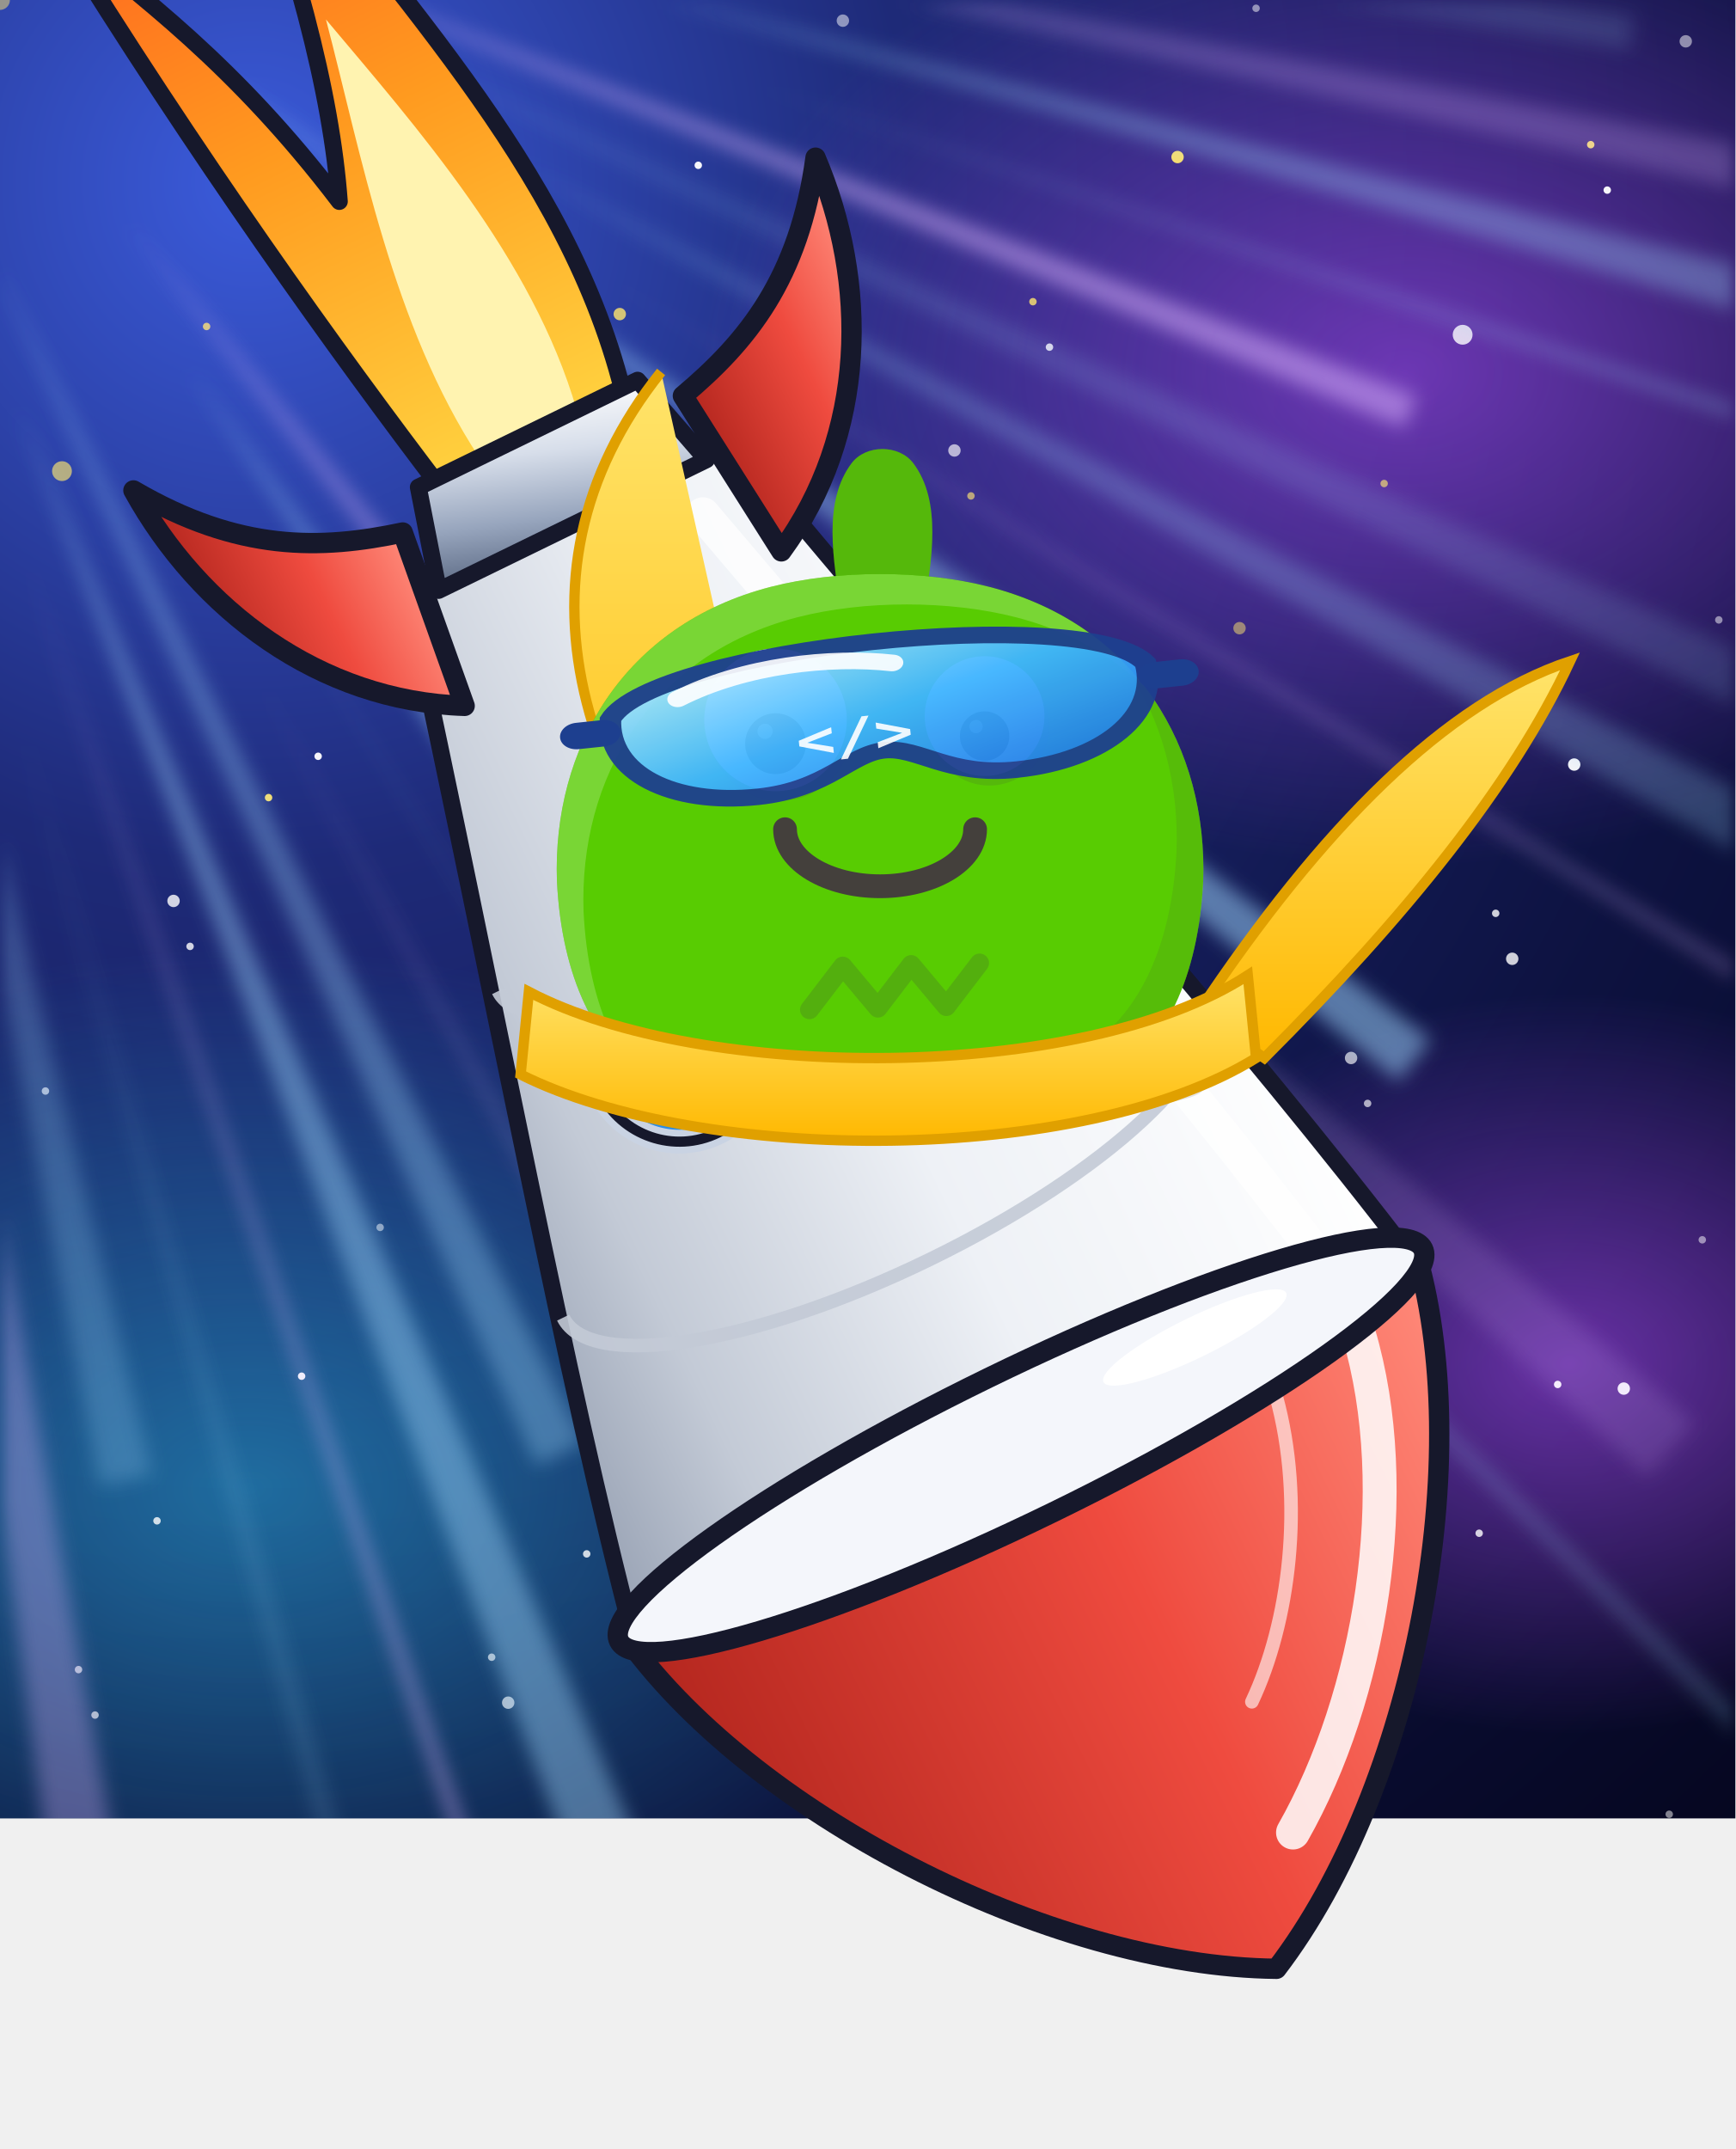
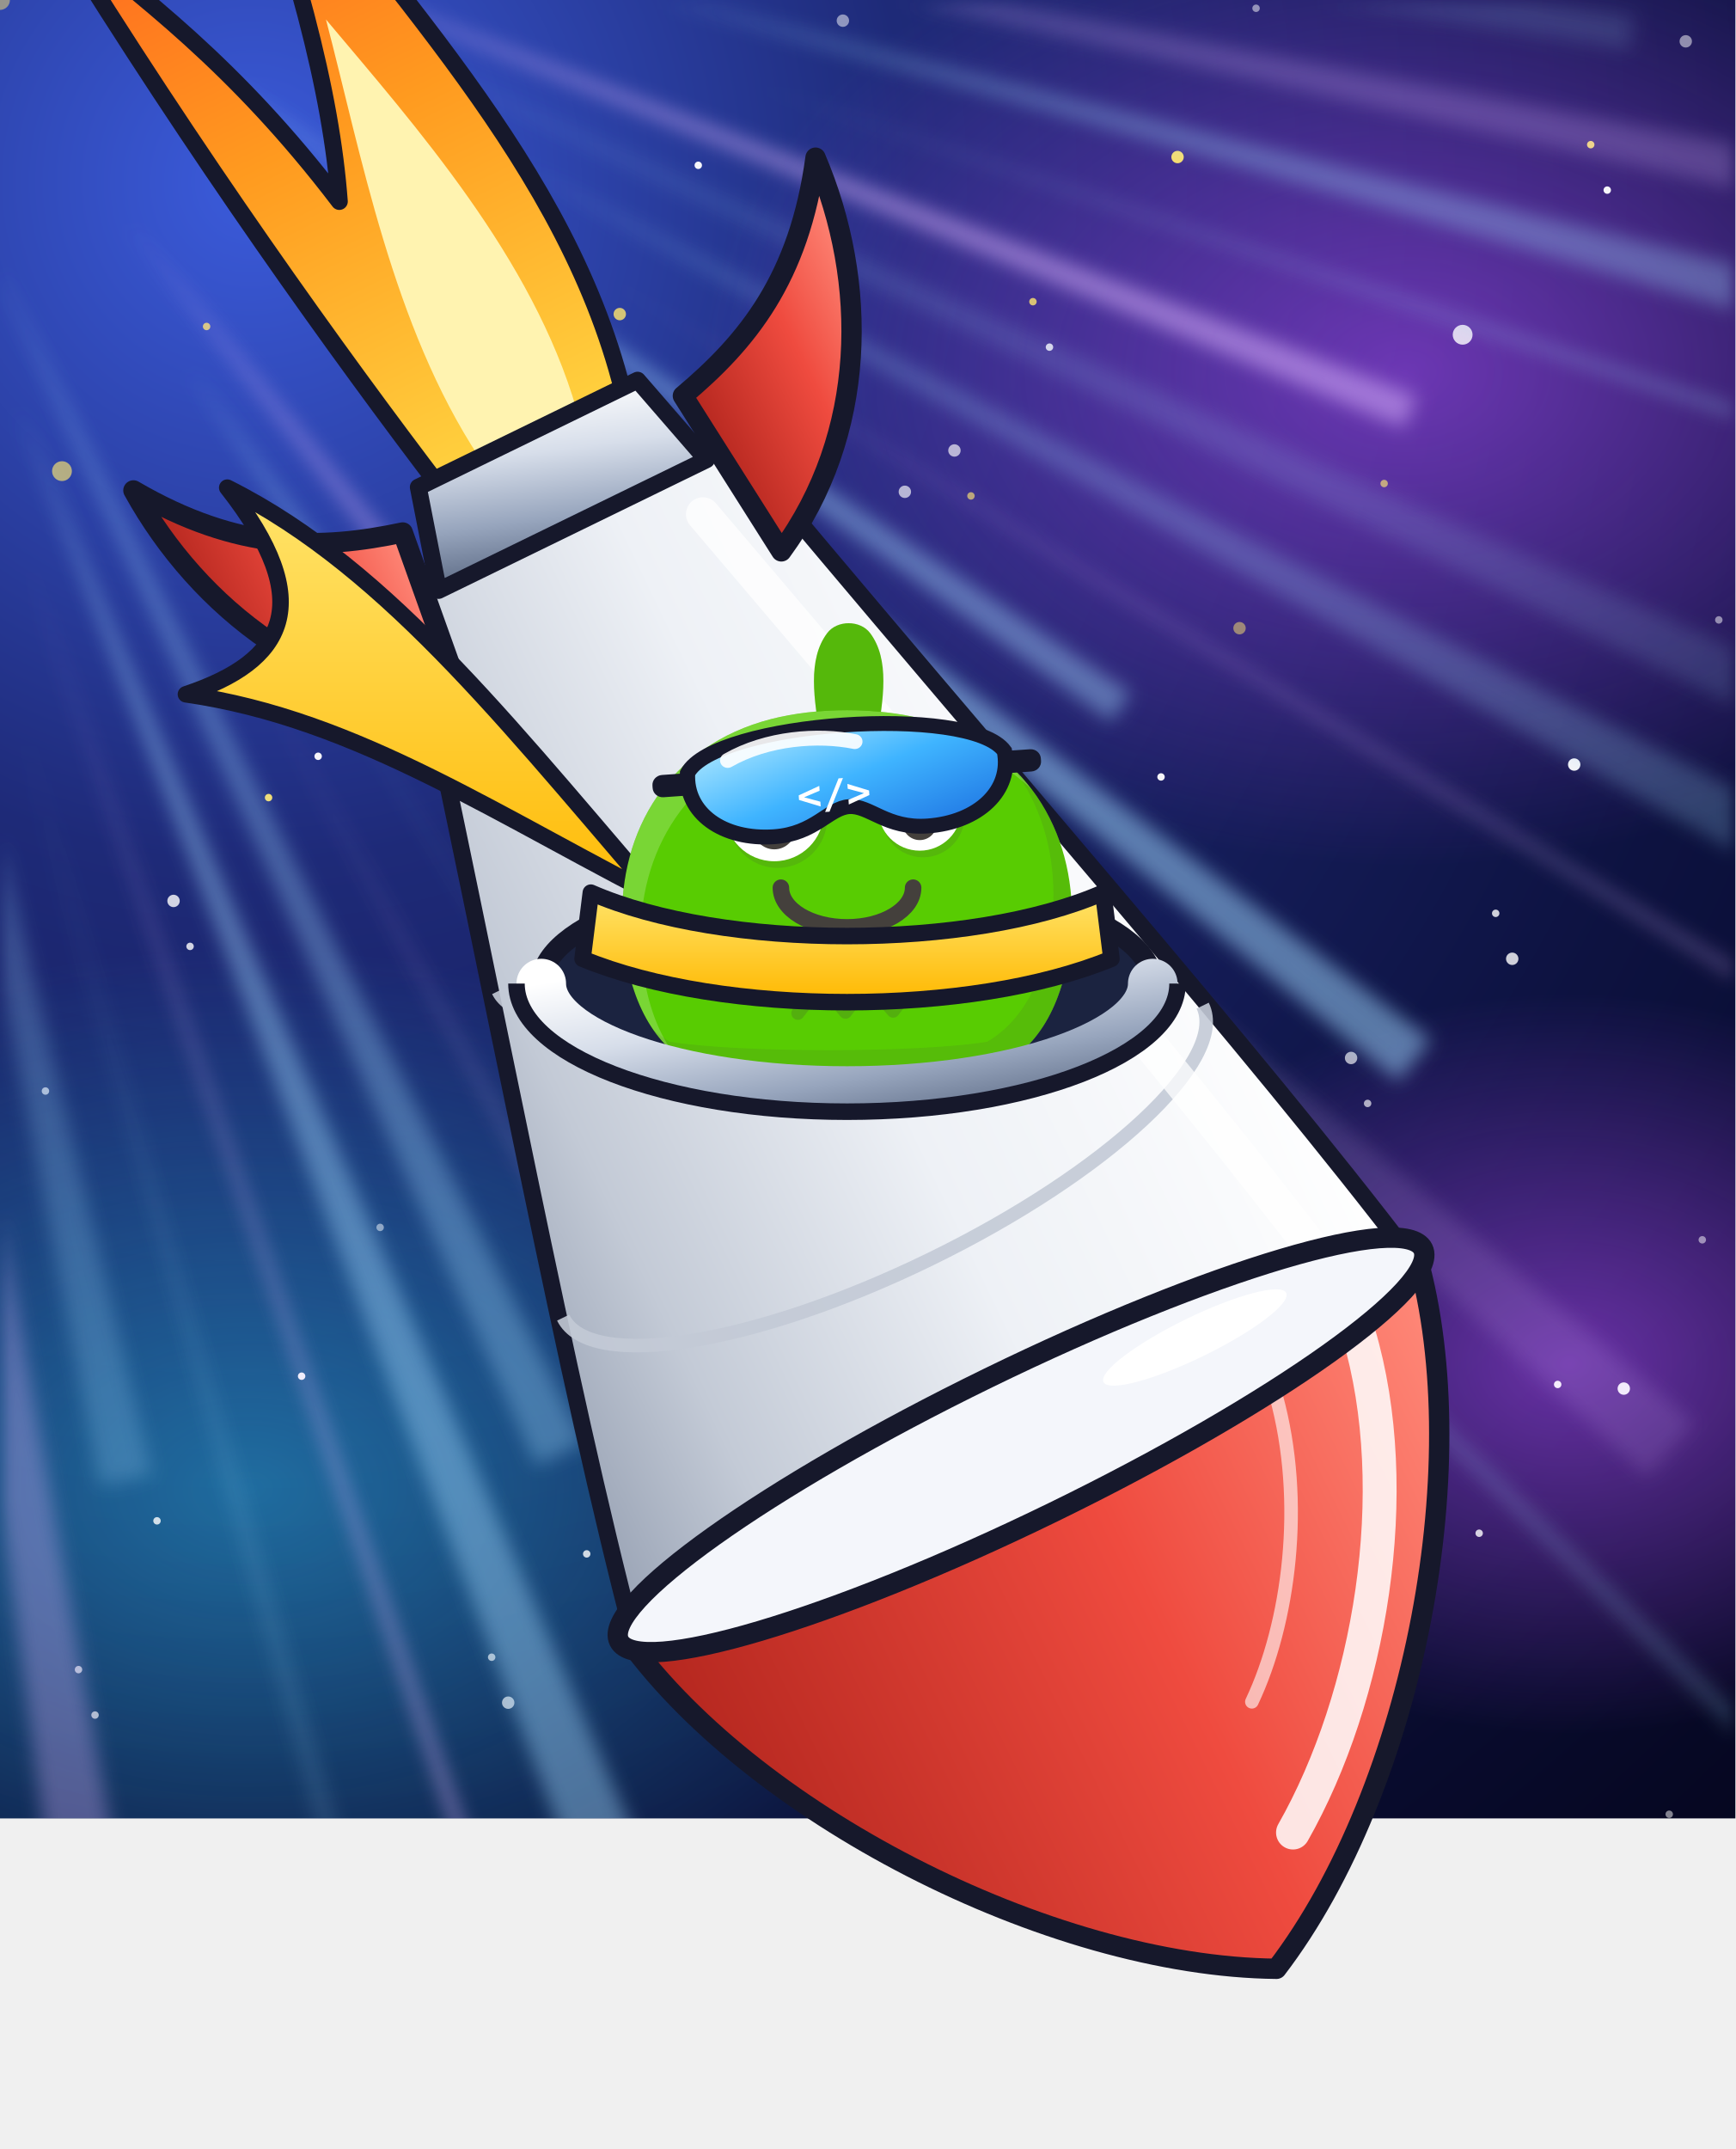
<svg xmlns="http://www.w3.org/2000/svg" viewBox="0 0 420 520" role="img" aria-label="Mascot Education Hugo cưỡi tên lửa lao vút">
  <defs>
    <radialGradient id="bg" cx=".15" cy=".1" r="1.25">
      <stop offset="0" stop-color="#3b5bdb" />
      <stop offset=".3" stop-color="#1e2a78" />
      <stop offset=".7" stop-color="#0d1240" />
      <stop offset="1" stop-color="#05061f" />
    </radialGradient>
    <radialGradient id="neb1" cx=".5" cy=".5" r=".5">
      <stop offset="0" stop-color="#b44dff" stop-opacity=".55" />
      <stop offset="1" stop-color="#b44dff" stop-opacity="0" />
    </radialGradient>
    <radialGradient id="neb2" cx=".5" cy=".5" r=".5">
      <stop offset="0" stop-color="#2fd2ff" stop-opacity=".45" />
      <stop offset="1" stop-color="#2fd2ff" stop-opacity="0" />
    </radialGradient>
    <linearGradient id="hull" x1="0" y1="0" x2="0" y2="1">
      <stop offset="0" stop-color="#ffffff" />
      <stop offset=".45" stop-color="#eef1f6" />
      <stop offset=".8" stop-color="#c3cad6" />
      <stop offset="1" stop-color="#97a1b3" />
    </linearGradient>
    <radialGradient id="hole" cx=".45" cy=".55" r=".6">
      <stop offset="0" stop-color="#05081a" />
      <stop offset=".7" stop-color="#14204a" />
      <stop offset="1" stop-color="#2d4c9a" />
    </radialGradient>
    <linearGradient id="nose" x1="0" y1="0" x2="0" y2="1">
      <stop offset="0" stop-color="#ff8a7a" />
      <stop offset=".45" stop-color="#ef4b3f" />
      <stop offset="1" stop-color="#b3261e" />
    </linearGradient>
    <radialGradient id="port" cx=".35" cy=".35" r=".8">
      <stop offset="0" stop-color="#d4f3ff" />
      <stop offset=".5" stop-color="#4cc3ff" />
      <stop offset="1" stop-color="#1769d6" />
    </radialGradient>
    <linearGradient id="metal" x1="0" y1="0" x2="1" y2="1">
      <stop offset="0" stop-color="#ffffff" />
      <stop offset=".35" stop-color="#d7deea" />
      <stop offset=".7" stop-color="#97a5bd" />
      <stop offset="1" stop-color="#5d6b85" />
    </linearGradient>
    <radialGradient id="burn" cx=".5" cy=".5" r=".5">
      <stop offset="0" stop-color="#fff3b0" />
      <stop offset=".4" stop-color="#ffb000" />
      <stop offset=".8" stop-color="#ff5a1f" stop-opacity=".7" />
      <stop offset="1" stop-color="#ff5a1f" stop-opacity="0" />
    </radialGradient>
    <linearGradient id="plume" x1="1" y1="0" x2="0" y2="0">
      <stop offset="0" stop-color="#ffd23f" />
      <stop offset=".5" stop-color="#ff9a1f" />
      <stop offset="1" stop-color="#ff5a1f" />
    </linearGradient>
    <linearGradient id="rim" x1="0" y1="0" x2="1" y2="1">
      <stop offset="0" stop-color="#ffffff" />
      <stop offset=".5" stop-color="#a9d4ff" />
      <stop offset="1" stop-color="#4a86e8" />
    </linearGradient>
    <linearGradient id="visor" x1="0" y1="0" x2="1" y2="1">
      <stop offset="0" stop-color="#bff0ff" />
      <stop offset=".5" stop-color="#3fb4ff" />
      <stop offset="1" stop-color="#1c6fe0" />
    </linearGradient>
    <linearGradient id="scarf" x1="0" y1="1" x2="0" y2="0">
      <stop offset="0" stop-color="#ffb800" />
      <stop offset="1" stop-color="#ffe46b" />
    </linearGradient>
    <filter id="soft" x="-20%" y="-20%" width="140%" height="140%">
      <feGaussianBlur stdDeviation="2.2" />
    </filter>
    <filter id="glow" x="-30%" y="-30%" width="160%" height="160%">
      <feGaussianBlur stdDeviation="8" />
    </filter>
    <clipPath id="frame">
      <rect width="420" height="440" />
+     </clipPath>
+     <clipPath id="seat">
+       <path d="M0 0 H420 V238 H279 A 74 26 0 0 1 131 238 H0 Z" />
    </clipPath>
    <clipPath id="side">
      <rect width="420" height="520" />
    </clipPath>
  </defs>
  <g clip-path="url(#frame)">
    <rect width="420" height="440" fill="url(#bg)" />
    <ellipse cx="340" cy="90" rx="170" ry="120" fill="url(#neb1)" />
    <ellipse cx="60" cy="360" rx="190" ry="130" fill="url(#neb2)" />
    <ellipse cx="380" cy="330" rx="120" ry="90" fill="url(#neb1)" />
    <circle cx="0" cy="0" r="2.4" fill="#ffe66d" opacity="0.50" />
    <circle cx="131" cy="112" r="0.9" fill="#ffffff" opacity="0.65" />
    <circle cx="262" cy="224" r="0.9" fill="#ffffff" opacity="0.80" />
    <circle cx="393" cy="336" r="1.5" fill="#ffffff" opacity="0.95" />
    <circle cx="104" cy="8" r="0.9" fill="#ffffff" opacity="0.50" />
    <circle cx="235" cy="120" r="0.9" fill="#ffe66d" opacity="0.65" />
    <circle cx="366" cy="232" r="1.5" fill="#ffffff" opacity="0.80" />
    <circle cx="77" cy="183" r="0.9" fill="#ffffff" opacity="0.95" />
    <circle cx="208" cy="295" r="0.9" fill="#ffffff" opacity="0.50" />
    <circle cx="339" cy="407" r="2.4" fill="#ffffff" opacity="0.65" />
    <circle cx="50" cy="79" r="0.9" fill="#ffe66d" opacity="0.80" />
    <circle cx="181" cy="191" r="0.9" fill="#ffffff" opacity="0.95" />
    <circle cx="312" cy="303" r="1.5" fill="#ffffff" opacity="0.50" />
    <circle cx="23" cy="415" r="0.9" fill="#ffffff" opacity="0.65" />
    <circle cx="154" cy="366" r="0.9" fill="#ffffff" opacity="0.80" />
    <circle cx="285" cy="38" r="1.5" fill="#ffe66d" opacity="0.95" />
    <circle cx="416" cy="150" r="0.9" fill="#ffffff" opacity="0.50" />
    <circle cx="127" cy="262" r="0.9" fill="#ffffff" opacity="0.65" />
    <circle cx="258" cy="374" r="2.4" fill="#ffffff" opacity="0.80" />
    <circle cx="389" cy="46" r="0.9" fill="#ffffff" opacity="0.95" />
    <circle cx="100" cy="158" r="0.9" fill="#ffe66d" opacity="0.50" />
    <circle cx="231" cy="109" r="1.5" fill="#ffffff" opacity="0.65" />
    <circle cx="362" cy="221" r="0.9" fill="#ffffff" opacity="0.80" />
    <circle cx="73" cy="333" r="0.9" fill="#ffffff" opacity="0.95" />
    <circle cx="204" cy="5" r="1.5" fill="#ffffff" opacity="0.50" />
    <circle cx="335" cy="117" r="0.9" fill="#ffe66d" opacity="0.65" />
    <circle cx="46" cy="229" r="0.9" fill="#ffffff" opacity="0.80" />
    <circle cx="177" cy="341" r="2.4" fill="#ffffff" opacity="0.95" />
    <circle cx="308" cy="292" r="0.9" fill="#ffffff" opacity="0.50" />
    <circle cx="19" cy="404" r="0.9" fill="#ffffff" opacity="0.65" />
    <circle cx="150" cy="76" r="1.5" fill="#ffe66d" opacity="0.80" />
    <circle cx="281" cy="188" r="0.9" fill="#ffffff" opacity="0.95" />
    <circle cx="412" cy="300" r="0.9" fill="#ffffff" opacity="0.50" />
    <circle cx="123" cy="412" r="1.5" fill="#ffffff" opacity="0.65" />
    <circle cx="254" cy="84" r="0.9" fill="#ffffff" opacity="0.80" />
    <circle cx="385" cy="35" r="0.9" fill="#ffe66d" opacity="0.95" />
    <circle cx="96" cy="147" r="2.4" fill="#ffffff" opacity="0.50" />
    <circle cx="227" cy="259" r="0.9" fill="#ffffff" opacity="0.65" />
    <circle cx="358" cy="371" r="0.9" fill="#ffffff" opacity="0.80" />
    <circle cx="69" cy="43" r="1.5" fill="#ffffff" opacity="0.95" />
    <circle cx="200" cy="155" r="0.9" fill="#ffe66d" opacity="0.50" />
    <circle cx="331" cy="267" r="0.9" fill="#ffffff" opacity="0.65" />
    <circle cx="42" cy="218" r="1.5" fill="#ffffff" opacity="0.80" />
    <circle cx="173" cy="330" r="0.9" fill="#ffffff" opacity="0.95" />
    <circle cx="304" cy="2" r="0.9" fill="#ffffff" opacity="0.50" />
    <circle cx="15" cy="114" r="2.4" fill="#ffe66d" opacity="0.65" />
    <circle cx="146" cy="226" r="0.9" fill="#ffffff" opacity="0.80" />
    <circle cx="277" cy="338" r="0.9" fill="#ffffff" opacity="0.95" />
    <circle cx="408" cy="10" r="1.5" fill="#ffffff" opacity="0.50" />
    <circle cx="119" cy="401" r="0.9" fill="#ffffff" opacity="0.65" />
    <circle cx="250" cy="73" r="0.9" fill="#ffe66d" opacity="0.80" />
    <circle cx="381" cy="185" r="1.5" fill="#ffffff" opacity="0.95" />
    <circle cx="92" cy="297" r="0.9" fill="#ffffff" opacity="0.50" />
    <circle cx="223" cy="409" r="0.9" fill="#ffffff" opacity="0.65" />
    <circle cx="354" cy="81" r="2.4" fill="#ffffff" opacity="0.80" />
    <circle cx="65" cy="193" r="0.9" fill="#ffe66d" opacity="0.95" />
    <circle cx="196" cy="144" r="0.9" fill="#ffffff" opacity="0.50" />
    <circle cx="327" cy="256" r="1.5" fill="#ffffff" opacity="0.65" />
    <circle cx="38" cy="368" r="0.9" fill="#ffffff" opacity="0.80" />
    <circle cx="169" cy="40" r="0.9" fill="#ffffff" opacity="0.95" />
    <circle cx="300" cy="152" r="1.5" fill="#ffe66d" opacity="0.50" />
    <circle cx="11" cy="264" r="0.9" fill="#ffffff" opacity="0.65" />
    <circle cx="142" cy="376" r="0.9" fill="#ffffff" opacity="0.80" />
    <circle cx="273" cy="327" r="2.4" fill="#ffffff" opacity="0.95" />
    <circle cx="404" cy="439" r="0.9" fill="#ffffff" opacity="0.50" />
    <circle cx="115" cy="111" r="0.9" fill="#ffe66d" opacity="0.65" />
    <circle cx="246" cy="223" r="1.5" fill="#ffffff" opacity="0.80" />
    <circle cx="377" cy="335" r="0.9" fill="#ffffff" opacity="0.95" />
    <circle cx="88" cy="7" r="0.9" fill="#ffffff" opacity="0.50" />
    <circle cx="219" cy="119" r="1.5" fill="#ffffff" opacity="0.65" />
    <g filter="url(#soft)">
      <path d="M58.8 -76.7 L316.0 -114.9 L316.6 -110.9 Z" fill="#d9b3ff" opacity="0.15" />
      <path d="M96.5 -72.9 L426.0 -104.2 L426.7 -95.8 Z" fill="#9fd8ff" opacity="0.24" />
      <path d="M133.9 -64.7 L535.6 -81.0 L535.9 -68.2 Z" fill="#9fd8ff" opacity="0.33" />
      <path d="M170.9 -52.3 L643.8 -45.3 L643.3 -28.1 Z" fill="#d9b3ff" opacity="0.42" />
      <path d="M206.9 -35.7 L748.8 11.6 L748.5 15.6 Z" fill="#9fd8ff" opacity="0.51" />
      <path d="M83.4 -38.6 L395.5 3.8 L394.3 12.1 Z" fill="#9fd8ff" opacity="0.15" />
      <path d="M118.2 -22.8 L497.3 49.9 L494.7 62.4 Z" fill="#d9b3ff" opacity="0.24" />
      <path d="M151.4 -2.9 L594.8 107.8 L590.4 124.4 Z" fill="#9fd8ff" opacity="0.33" />
      <path d="M182.9 20.8 L684.5 185.6 L683.3 189.4 Z" fill="#9fd8ff" opacity="0.42" />
      <path d="M63.6 -10.8 L342.9 95.8 L339.8 103.6 Z" fill="#d9b3ff" opacity="0.51" />
      <path d="M94.1 11.8 L432.1 162.4 L426.7 174.0 Z" fill="#9fd8ff" opacity="0.15" />
      <path d="M122.3 38.1 L514.6 239.6 L506.4 254.8 Z" fill="#9fd8ff" opacity="0.24" />
      <path d="M147.8 67.9 L585.0 334.4 L582.9 337.8 Z" fill="#d9b3ff" opacity="0.33" />
      <path d="M39.2 9.2 L273.7 167.7 L268.9 174.6 Z" fill="#9fd8ff" opacity="0.42" />
      <path d="M64.2 37.7 L346.3 251.6 L338.4 261.6 Z" fill="#9fd8ff" opacity="0.51" />
      <path d="M86.0 69.2 L410.0 344.3 L398.6 357.2 Z" fill="#d9b3ff" opacity="0.15" />
      <path d="M104.6 103.5 L458.0 451.6 L455.2 454.4 Z" fill="#9fd8ff" opacity="0.24" />
      <path d="M119.6 140.2 L301.1 336.1 L294.8 341.7 Z" fill="#9fd8ff" opacity="0.33" />
      <path d="M31.1 54.1 L246.9 314.2 L236.9 322.2 Z" fill="#d9b3ff" opacity="0.42" />
      <path d="M45.7 89.4 L289.1 418.1 L275.0 428.1 Z" fill="#9fd8ff" opacity="0.51" />
      <path d="M56.6 126.6 L312.6 532.6 L309.2 534.7 Z" fill="#9fd8ff" opacity="0.15" />
      <path d="M63.4 165.4 L331.7 646.7 L324.3 650.7 Z" fill="#d9b3ff" opacity="0.24" />
      <path d="M-2.5 61.0 L141.4 349.1 L129.8 354.6 Z" fill="#9fd8ff" opacity="0.33" />
      <path d="M4.3 98.4 L160.1 459.3 L144.2 465.7 Z" fill="#9fd8ff" opacity="0.42" />
      <path d="M7.0 136.9 L158.5 575.5 L154.7 576.8 Z" fill="#d9b3ff" opacity="0.51" />
      <path d="M5.5 176.1 L152.5 690.5 L144.4 692.7 Z" fill="#9fd8ff" opacity="0.15" />
      <path d="M-34.2 59.2 L36.7 356.9 L24.2 359.6 Z" fill="#9fd8ff" opacity="0.24" />
      <path d="M-35.4 97.1 L31.4 468.1 L14.4 470.8 Z" fill="#d9b3ff" opacity="0.33" />
      <path d="M-40.9 135.1 L4.8 580.7 L0.9 581.1 Z" fill="#9fd8ff" opacity="0.42" />
      <path d="M-50.6 172.8 L-25.6 691.2 L-34.0 691.6 Z" fill="#9fd8ff" opacity="0.51" />
      <path d="M-64.7 210.0 L-63.4 500.0 L-76.2 499.8 Z" fill="#d9b3ff" opacity="0.15" />
      <path d="M-71.0 86.6 L-89.5 447.1 L-106.7 445.9 Z" fill="#9fd8ff" opacity="0.24" />
      <path d="M-84.3 122.4 L-139.5 550.9 L-143.5 550.3 Z" fill="#9fd8ff" opacity="0.33" />
      <path d="M-101.8 157.0 L-192.8 651.7 L-201.0 650.1 Z" fill="#d9b3ff" opacity="0.42" />
    </g>
  </g>
  <g clip-path="url(#side)">
    <g transform="translate(140 130) rotate(64) scale(0.82)">
      <path d="M-10 -52 C 120 -84, 220 -112, 300 -128 L300 128 C 220 112, 120 84, -10 52 Z" fill="url(#hull)" stroke="#16182b" stroke-width="5" />
      <path d="M-30 -30 C -100 -46, -170 -20, -250 -6 C -190 0, -150 8, -120 20 C -170 30, -200 46, -230 60 C -150 52, -80 40, -30 30 Z" fill="url(#plume)" stroke="#16182b" stroke-width="5" stroke-linejoin="round" />
      <path d="M-34 -16 C -80 -24, -130 -10, -170 0 C -130 8, -80 22, -34 16 Z" fill="#fff3b0" />
      <path d="M-34 -36 L-4 -44 L-4 44 L-34 36 Z" fill="url(#metal)" stroke="#16182b" stroke-width="5" stroke-linejoin="round" />
      <path d="M30 -52 C 10 -90, -30 -110, -70 -112 C -40 -92, -30 -70, -24 -46 Z" fill="url(#nose)" stroke="#16182b" stroke-width="6" stroke-linejoin="round" />
      <path d="M30 52 C 10 90, -30 110, -70 112 C -40 92, -30 70, -24 46 Z" fill="url(#nose)" stroke="#16182b" stroke-width="6" stroke-linejoin="round" />
-       <circle cx="150" cy="40" r="26" fill="url(#port)" stroke="#c9d3e3" stroke-width="7" />
-       <circle cx="150" cy="40" r="26" fill="none" stroke="#16182b" stroke-width="3" />
-       <path d="M137 30 a15 15 0 0 1 15 -7" stroke="#fff" stroke-width="5" stroke-linecap="round" fill="none" />
      <path d="M110 -80 A 26 80 0 0 1 110 80" fill="none" stroke="#c3cad6" stroke-width="4" opacity=".9" />
      <path d="M205 -105 A 32 105 0 0 1 205 105" fill="none" stroke="#c3cad6" stroke-width="4" opacity=".9" />
      <path d="M10 -36 C 120 -64, 210 -88, 290 -104" stroke="#ffffff" stroke-width="10" stroke-linecap="round" opacity=".75" fill="none" />
      <path d="M296 -130 C 360 -120, 440 -60, 470 0 C 440 60, 360 120, 296 130 Z" fill="url(#nose)" stroke="#16182b" stroke-width="6" stroke-linejoin="round" />
      <path d="M312 -104 C 360 -96, 410 -60, 436 -22" stroke="#fff" stroke-width="10" stroke-linecap="round" fill="none" opacity=".85" />
      <path d="M318 -74 C 350 -68, 380 -48, 396 -28" stroke="#fff" stroke-width="4" stroke-linecap="round" fill="none" opacity=".6" />
      <ellipse cx="298" cy="0" rx="22" ry="132" fill="#f4f6fb" stroke="#16182b" stroke-width="6" />
      <ellipse cx="292" cy="-60" rx="6" ry="30" fill="#fff" />
    </g>
-     <path d="M196 250 C 140 200, 120 140, 160 90, 175 55 C 132 60, 150 30, 170 20 C 158 60, 170 120, 206 170 C 222 200, 232 230, 226 250 Z" fill="url(#scarf)" stroke="#e0a000" stroke-width="2.5" />
-     <path d="M290 245 C 320 200, 350 170, 380 160 C 366 190, 340 222, 306 256 Z" fill="url(#scarf)" stroke="#e0a000" stroke-width="2.5" />
-     <svg x="98" y="50" width="230" height="230" viewBox="0 0 100 100" fill="none" shape-rendering="auto">
-       <defs>
-         <g id="top-nub-e51ab4e7">
-           <path d="M18 30v-8c-1-6-2-12 1-16 1.5-2 5-2 6.5 0 3 4 2 10 1 16v8Z" fill="#58cc02" />
-           <path d="M18 30v-8c-1-6-2-12 1-16 1.5-2 5-2 6.5 0 3 4 2 10 1 16v8Z" fill="#44403c" opacity=".15" />
+     <ellipse cx="205" cy="238" rx="74" ry="26" fill="#1b2340" stroke="#16182b" stroke-width="5" />
+     <path d="M165 224 C 125 178, 95 138, 55 118 C 77 146, 69 160, 45 168 C 87 174, 121 198, 165 220 Z" fill="url(#scarf)" stroke="#16182b" stroke-width="4" stroke-linejoin="round" />
+     <g clip-path="url(#seat)">
+       <svg x="125" y="110" width="160" height="160" viewBox="0 0 100 100" fill="none" shape-rendering="auto">
+         <defs>
+           <g id="top-nub-e51ab4e7">
+             <path d="M18 30v-8c-1-6-2-12 1-16 1.5-2 5-2 6.5 0 3 4 2 10 1 16v8Z" fill="#58cc02" />
+             <path d="M18 30v-8c-1-6-2-12 1-16 1.5-2 5-2 6.5 0 3 4 2 10 1 16v8Z" fill="#44403c" opacity=".15" />
+           </g>
+           <clipPath id="dbclb-boulder">
+             <path d="M26 92c-6-3.5-9.5-11-10-21-.5-14 7-27 22.5-31 7-1.8 16-1.8 23 0C77 44 84.5 57 84 71c-.5 10-4 17.5-10 21-10.5 1.7-37.5 1.7-48 0" />
+           </clipPath>
+           <g id="pattern-zig-e51ab4e7">
+             <path d="M6 10.5 9.6 6l3.6 4.5L16.8 6l3.6 4.5L24 6" fill="none" stroke="#44403c" stroke-opacity=".2" stroke-width="2" stroke-linecap="round" stroke-linejoin="round" />
+           </g>
+           <g id="eyes-googly-e51ab4e7">
+             <circle cx="10.5" cy="11" r="7.5" fill="#44403c" opacity=".15" />
+             <circle cx="10" cy="10" r="7.5" fill="#ffffff" />
+             <g class="dbcl-ep">
+               <circle cx="10" cy="12.5" r="3.2" fill="#44403c" />
+               <circle cx="8.9" cy="11.2" r=".8" fill="#ffffff" opacity=".7" />
+             </g>
+             <circle cx="32.5" cy="10.6" r="6.3" fill="#44403c" opacity=".15" />
+             <circle cx="32" cy="9.6" r="6.3" fill="#ffffff" />
+             <g class="dbcl-ep">
+               <circle cx="32" cy="11.7" r="2.6" fill="#44403c" />
+               <circle cx="31.1" cy="10.7" r=".7" fill="#ffffff" opacity=".7" />
+             </g>
+           </g>
+           <g id="mouth-smileBig-e51ab4e7">
+             <path d="M3 2.5a10 6 0 0 0 20 0" fill="none" stroke="#44403c" stroke-width="2.5" stroke-linecap="round" />
+           </g>
+           <g id="body-boulder-e51ab4e7">
+             <g class="dbcl-t">
+               <use transform="translate(28 21)" href="#top-nub-e51ab4e7" />
+             </g>
+             <ellipse cx="51" cy="92.8" rx="33" ry="3.2" fill="#44403c" opacity=".13" />
+             <path d="M26 92c-6-3.5-9.5-11-10-21-.5-14 7-27 22.5-31 7-1.8 16-1.8 23 0C77 44 84.5 57 84 71c-.5 10-4 17.5-10 21-10.5 1.7-37.5 1.7-48 0" fill="#58cc02" />
+             <g clip-path="url(#dbclb-boulder)">
+               <path d="M26 92c-6-3.5-9.5-11-10-21-.5-14 7-27 22.5-31 7-1.8 16-1.8 23 0C77 44 84.5 57 84 71c-.5 10-4 17.5-10 21-10.5 1.7-37.5 1.7-48 0m2.8 3.2c-6-3.5-9.5-11-10-21-.5-14 7-27 22.5-31 7-1.8 16-1.8 23 0 15.5 4 23 17 22.5 31-.5 10-4 17.5-10 21-10.5 1.7-37.5 1.7-48 0" fill="#ffffff" opacity=".2" fill-rule="evenodd" />
+               <path d="M26 92c-6-3.5-9.5-11-10-21-.5-14 7-27 22.5-31 7-1.8 16-1.8 23 0C77 44 84.5 57 84 71c-.5 10-4 17.5-10 21-10.5 1.7-37.5 1.7-48 0m-2.8-3.2c-6-3.5-9.5-11-10-21-.5-14 7-27 22.5-31 7-1.8 16-1.8 23 0 15.5 4 23 17 22.5 31-.5 10-4 17.5-10 21-10.5 1.7-37.5 1.7-48 0" fill="#44403c" opacity=".12" fill-rule="evenodd" />
+             </g>
+             <use transform="translate(35 74) translate(1.51737, -0.21987) rotate(-1.2931, 15, 8)" href="#pattern-zig-e51ab4e7" />
+             <use transform="translate(29 44)" href="#eyes-googly-e51ab4e7" />
+             <use transform="translate(37 63)" href="#mouth-smileBig-e51ab4e7" />
+           </g>
+           <g id="animation-none-e51ab4e7" />
+           <clipPath id="clip-e51ab4e7">
+             <rect width="100" height="100" rx="0" ry="0" />
+           </clipPath>
+         </defs>
+         <g clip-path="url(#clip-e51ab4e7)">
+           <g class="dbcl-c">
+             <use href="#body-boulder-e51ab4e7" />
+           </g>
+           <use href="#animation-none-e51ab4e7" />
        </g>
-         <clipPath id="dbclb-boulder">
-           <path d="M26 92c-6-3.5-9.5-11-10-21-.5-14 7-27 22.5-31 7-1.8 16-1.8 23 0C77 44 84.5 57 84 71c-.5 10-4 17.5-10 21-10.5 1.7-37.5 1.7-48 0" />
-         </clipPath>
-         <g id="pattern-zig-e51ab4e7">
-           <path d="M6 10.5 9.6 6l3.6 4.5L16.8 6l3.6 4.5L24 6" fill="none" stroke="#44403c" stroke-opacity=".2" stroke-width="2" stroke-linecap="round" stroke-linejoin="round" />
-         </g>
-         <g id="eyes-googly-e51ab4e7">
-           <circle cx="10.5" cy="11" r="7.5" fill="#44403c" opacity=".15" />
-           <circle cx="10" cy="10" r="7.5" fill="#ffffff" />
-           <g class="dbcl-ep">
-             <circle cx="10" cy="12.5" r="3.2" fill="#44403c" />
-             <circle cx="8.9" cy="11.2" r=".8" fill="#ffffff" opacity=".7" />
-           </g>
-           <circle cx="32.5" cy="10.6" r="6.3" fill="#44403c" opacity=".15" />
-           <circle cx="32" cy="9.6" r="6.3" fill="#ffffff" />
-           <g class="dbcl-ep">
-             <circle cx="32" cy="11.7" r="2.6" fill="#44403c" />
-             <circle cx="31.1" cy="10.7" r=".7" fill="#ffffff" opacity=".7" />
-           </g>
-         </g>
-         <g id="mouth-smileBig-e51ab4e7">
-           <path d="M3 2.5a10 6 0 0 0 20 0" fill="none" stroke="#44403c" stroke-width="2.5" stroke-linecap="round" />
-         </g>
-         <g id="body-boulder-e51ab4e7">
-           <g class="dbcl-t">
-             <use transform="translate(28 21)" href="#top-nub-e51ab4e7" />
-           </g>
-           <ellipse cx="51" cy="92.8" rx="33" ry="3.2" fill="#44403c" opacity=".13" />
-           <path d="M26 92c-6-3.5-9.5-11-10-21-.5-14 7-27 22.5-31 7-1.8 16-1.8 23 0C77 44 84.5 57 84 71c-.5 10-4 17.5-10 21-10.5 1.7-37.5 1.7-48 0" fill="#58cc02" />
-           <g clip-path="url(#dbclb-boulder)">
-             <path d="M26 92c-6-3.5-9.5-11-10-21-.5-14 7-27 22.5-31 7-1.8 16-1.8 23 0C77 44 84.5 57 84 71c-.5 10-4 17.5-10 21-10.5 1.7-37.5 1.7-48 0m2.8 3.2c-6-3.5-9.5-11-10-21-.5-14 7-27 22.5-31 7-1.8 16-1.8 23 0 15.5 4 23 17 22.5 31-.5 10-4 17.5-10 21-10.5 1.7-37.5 1.7-48 0" fill="#ffffff" opacity=".2" fill-rule="evenodd" />
-             <path d="M26 92c-6-3.5-9.5-11-10-21-.5-14 7-27 22.5-31 7-1.8 16-1.8 23 0C77 44 84.5 57 84 71c-.5 10-4 17.5-10 21-10.5 1.7-37.5 1.7-48 0m-2.8-3.2c-6-3.5-9.5-11-10-21-.5-14 7-27 22.5-31 7-1.8 16-1.8 23 0 15.5 4 23 17 22.5 31-.5 10-4 17.5-10 21-10.5 1.7-37.5 1.7-48 0" fill="#44403c" opacity=".12" fill-rule="evenodd" />
-           </g>
-           <use transform="translate(35 74) translate(1.51737, -0.21987) rotate(-1.2931, 15, 8)" href="#pattern-zig-e51ab4e7" />
-           <use transform="translate(29 44)" href="#eyes-googly-e51ab4e7" />
-           <use transform="translate(37 63)" href="#mouth-smileBig-e51ab4e7" />
-         </g>
-         <g id="animation-none-e51ab4e7" />
-         <clipPath id="clip-e51ab4e7">
-           <rect width="100" height="100" rx="0" ry="0" />
-         </clipPath>
-       </defs>
-       <g clip-path="url(#clip-e51ab4e7)">
-         <g class="dbcl-c">
-           <use href="#body-boulder-e51ab4e7" />
-         </g>
-         <use href="#animation-none-e51ab4e7" />
-       </g>
-     </svg>
-     <path d="M128 240 C 170 262, 262 262, 302 236 L 304 256 C 262 282, 170 282, 126 260 Z" fill="url(#scarf)" stroke="#e0a000" stroke-width="2.5" />
-     <g transform="translate(213 172) rotate(-6) scale(1.05 .8)">
-       <path d="M-62 -6 C -50 -26, 50 -26, 62 -6 C 64 10, 50 22, 30 22 C 14 22, 8 12, 0 12 C -8 12, -14 22, -30 22 C -50 22, -64 10, -62 -6 Z" fill="url(#visor)" stroke="#1d3f8f" stroke-width="5" opacity=".95" />
-       <path d="M-46 -10 C -30 -18, -10 -18, 4 -14" stroke="#fff" stroke-width="5" stroke-linecap="round" fill="none" opacity=".9" />
-       <rect x="-74" y="-6" width="14" height="8" rx="4" fill="#1d3f8f" />
-       <rect x="60" y="-6" width="14" height="8" rx="4" fill="#1d3f8f" />
-       <text x="-20" y="12" font-family="ui-monospace,Menlo,monospace" font-weight="900" font-size="15" fill="#ffffff" opacity=".9">&lt;/&gt;</text>
+       </svg>
+       <path d="M143 216 C 175 230, 235 230, 267 216 L 269 232 C 235 246, 175 246, 141 232 Z" fill="url(#scarf)" stroke="#16182b" stroke-width="4" stroke-linejoin="round" />
+     </g>
+     <path d="M131 238 A 74 26 0 0 0 279 238" fill="none" stroke="url(#metal)" stroke-width="12" stroke-linecap="round" />
+     <path d="M125 238 A 80 31 0 0 0 285 238" fill="none" stroke="#16182b" stroke-width="4" />
+     <g transform="translate(205 188) rotate(-4) scale(.62 .6)">
+       <path d="M-62 -6 C -50 -26, 50 -26, 62 -6 C 64 10, 50 22, 30 22 C 14 22, 8 12, 0 12 C -8 12, -14 22, -30 22 C -50 22, -64 10, -62 -6 Z" fill="url(#visor)" stroke="#16182b" stroke-width="6" />
+       <path d="M-46 -10 C -30 -18, -10 -18, 4 -14" stroke="#fff" stroke-width="6" stroke-linecap="round" fill="none" opacity=".9" />
+       <rect x="-76" y="-6" width="16" height="9" rx="4" fill="#16182b" />
+       <rect x="60" y="-6" width="16" height="9" rx="4" fill="#16182b" />
+       <text x="-20" y="12" font-family="ui-monospace,Menlo,monospace" font-weight="900" font-size="16" fill="#ffffff">&lt;/&gt;</text>
    </g>
  </g>
</svg>
